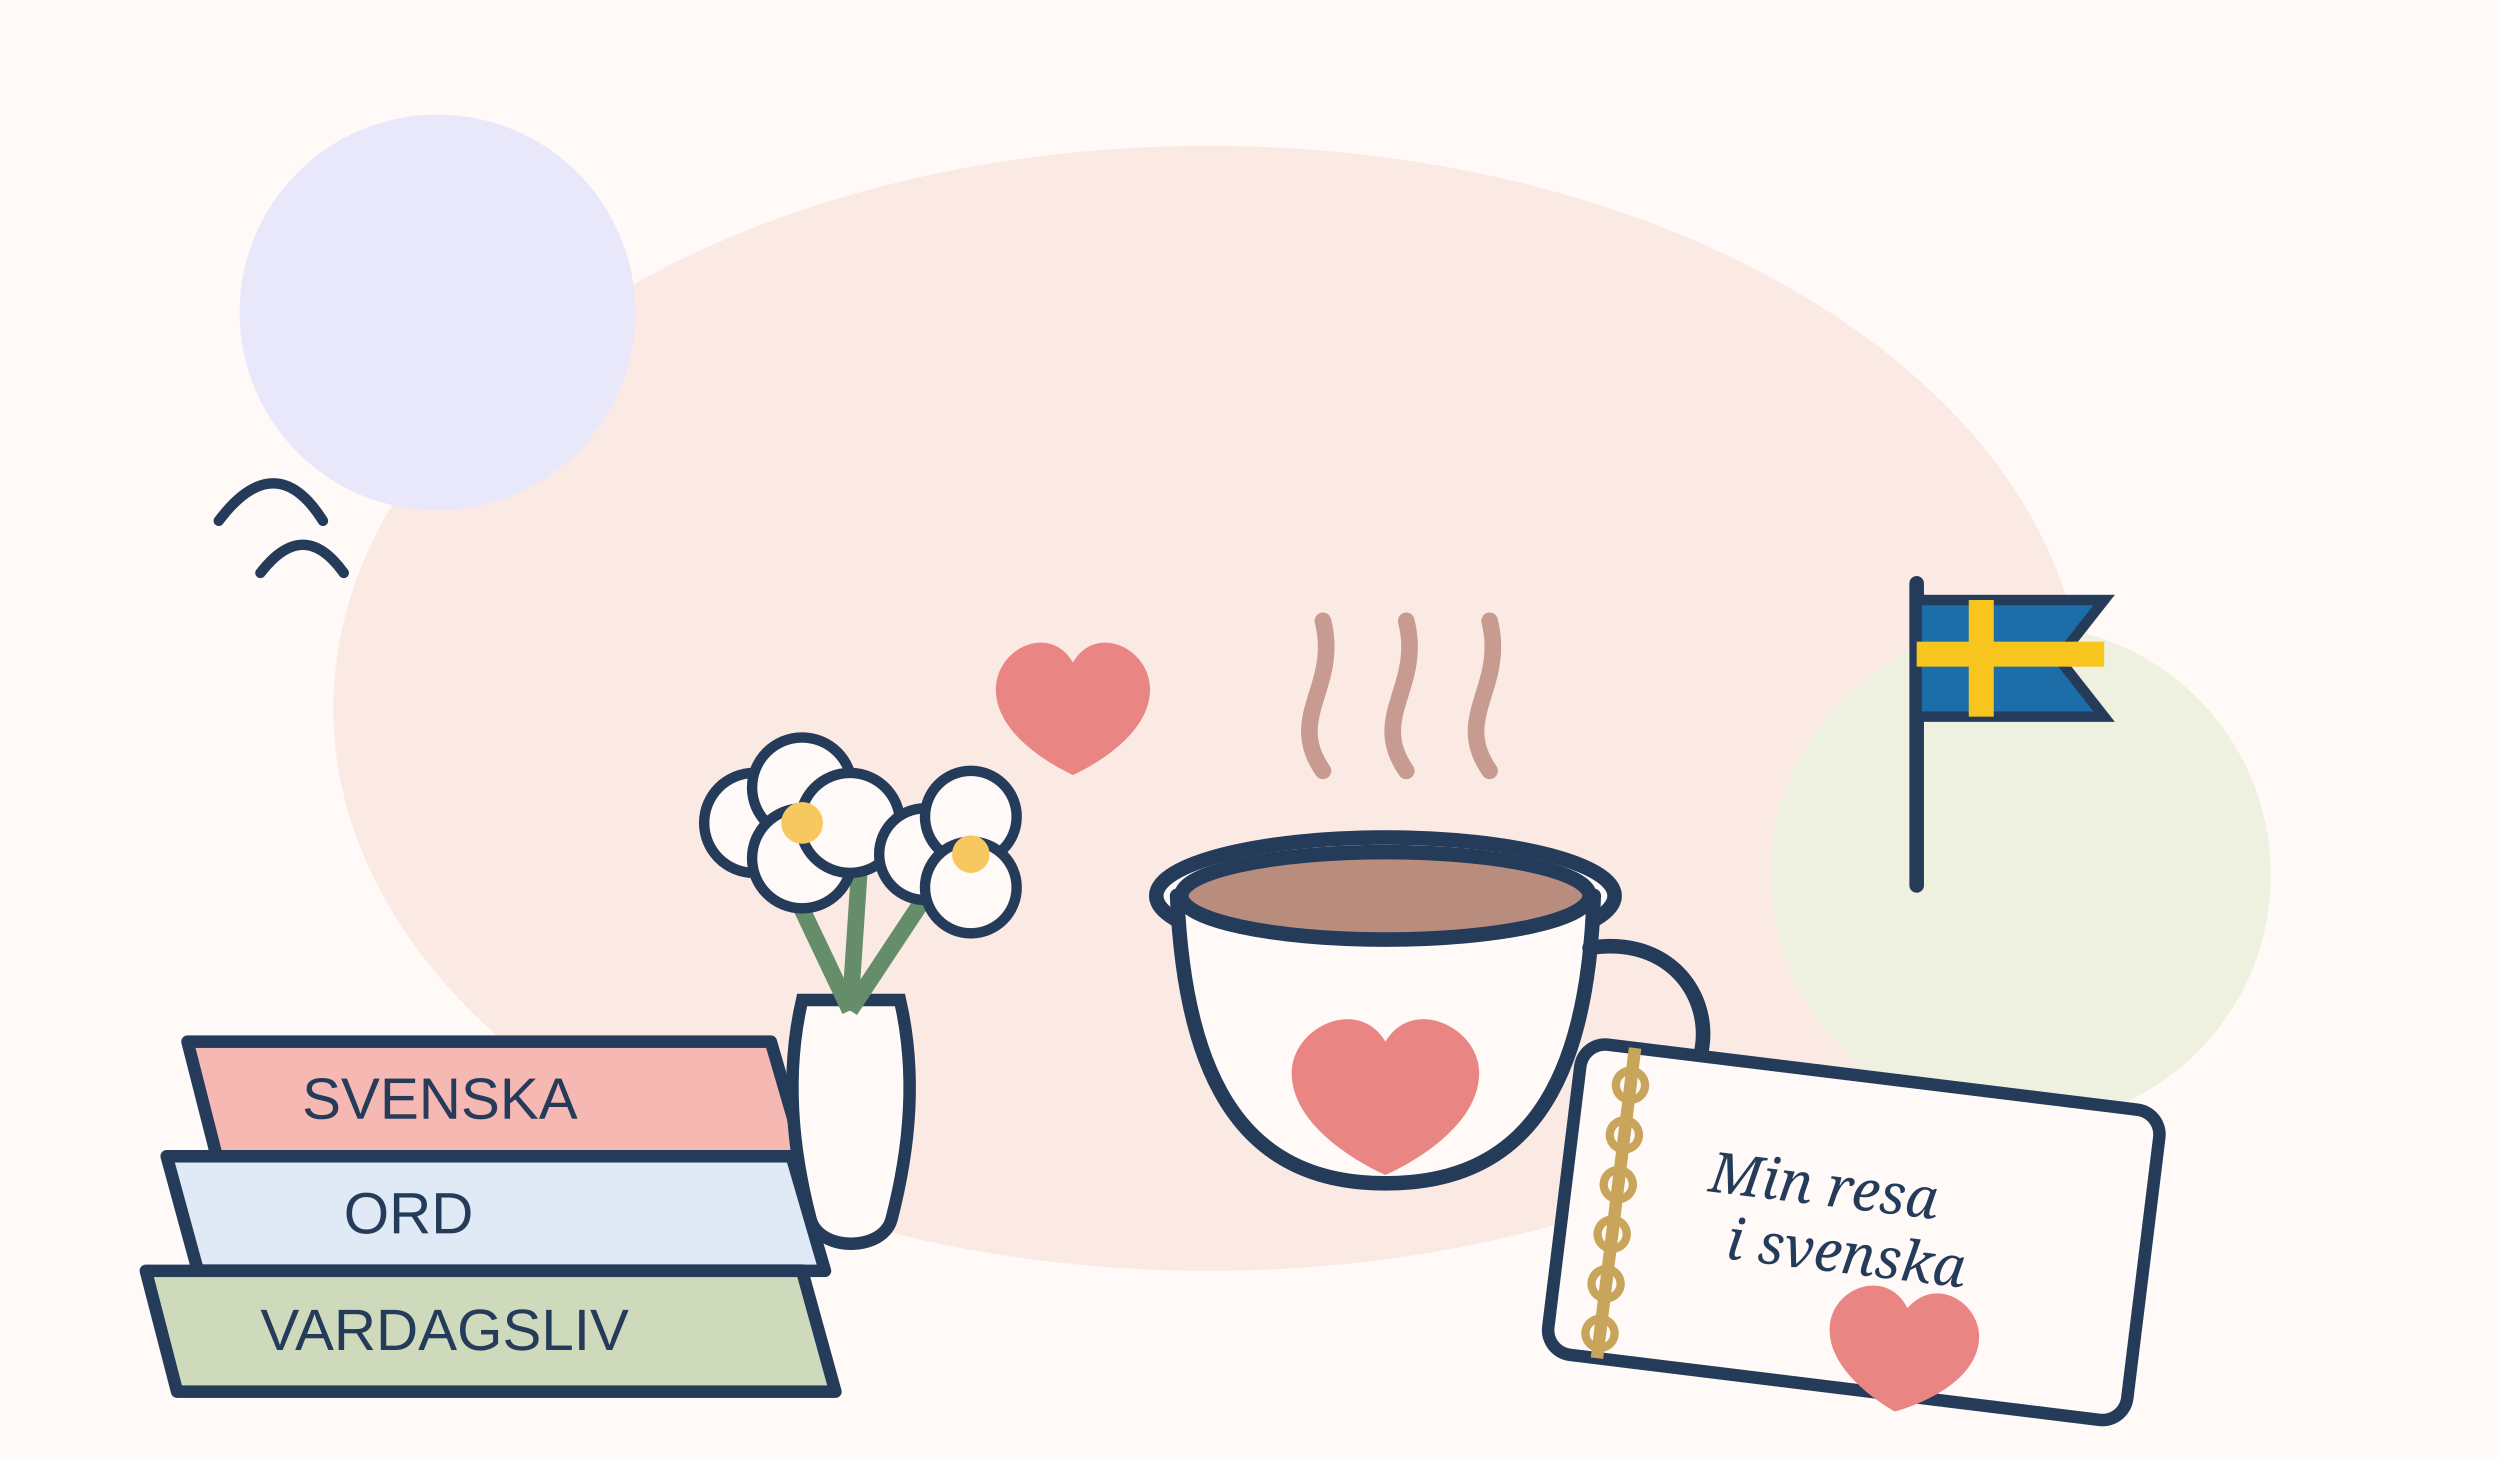
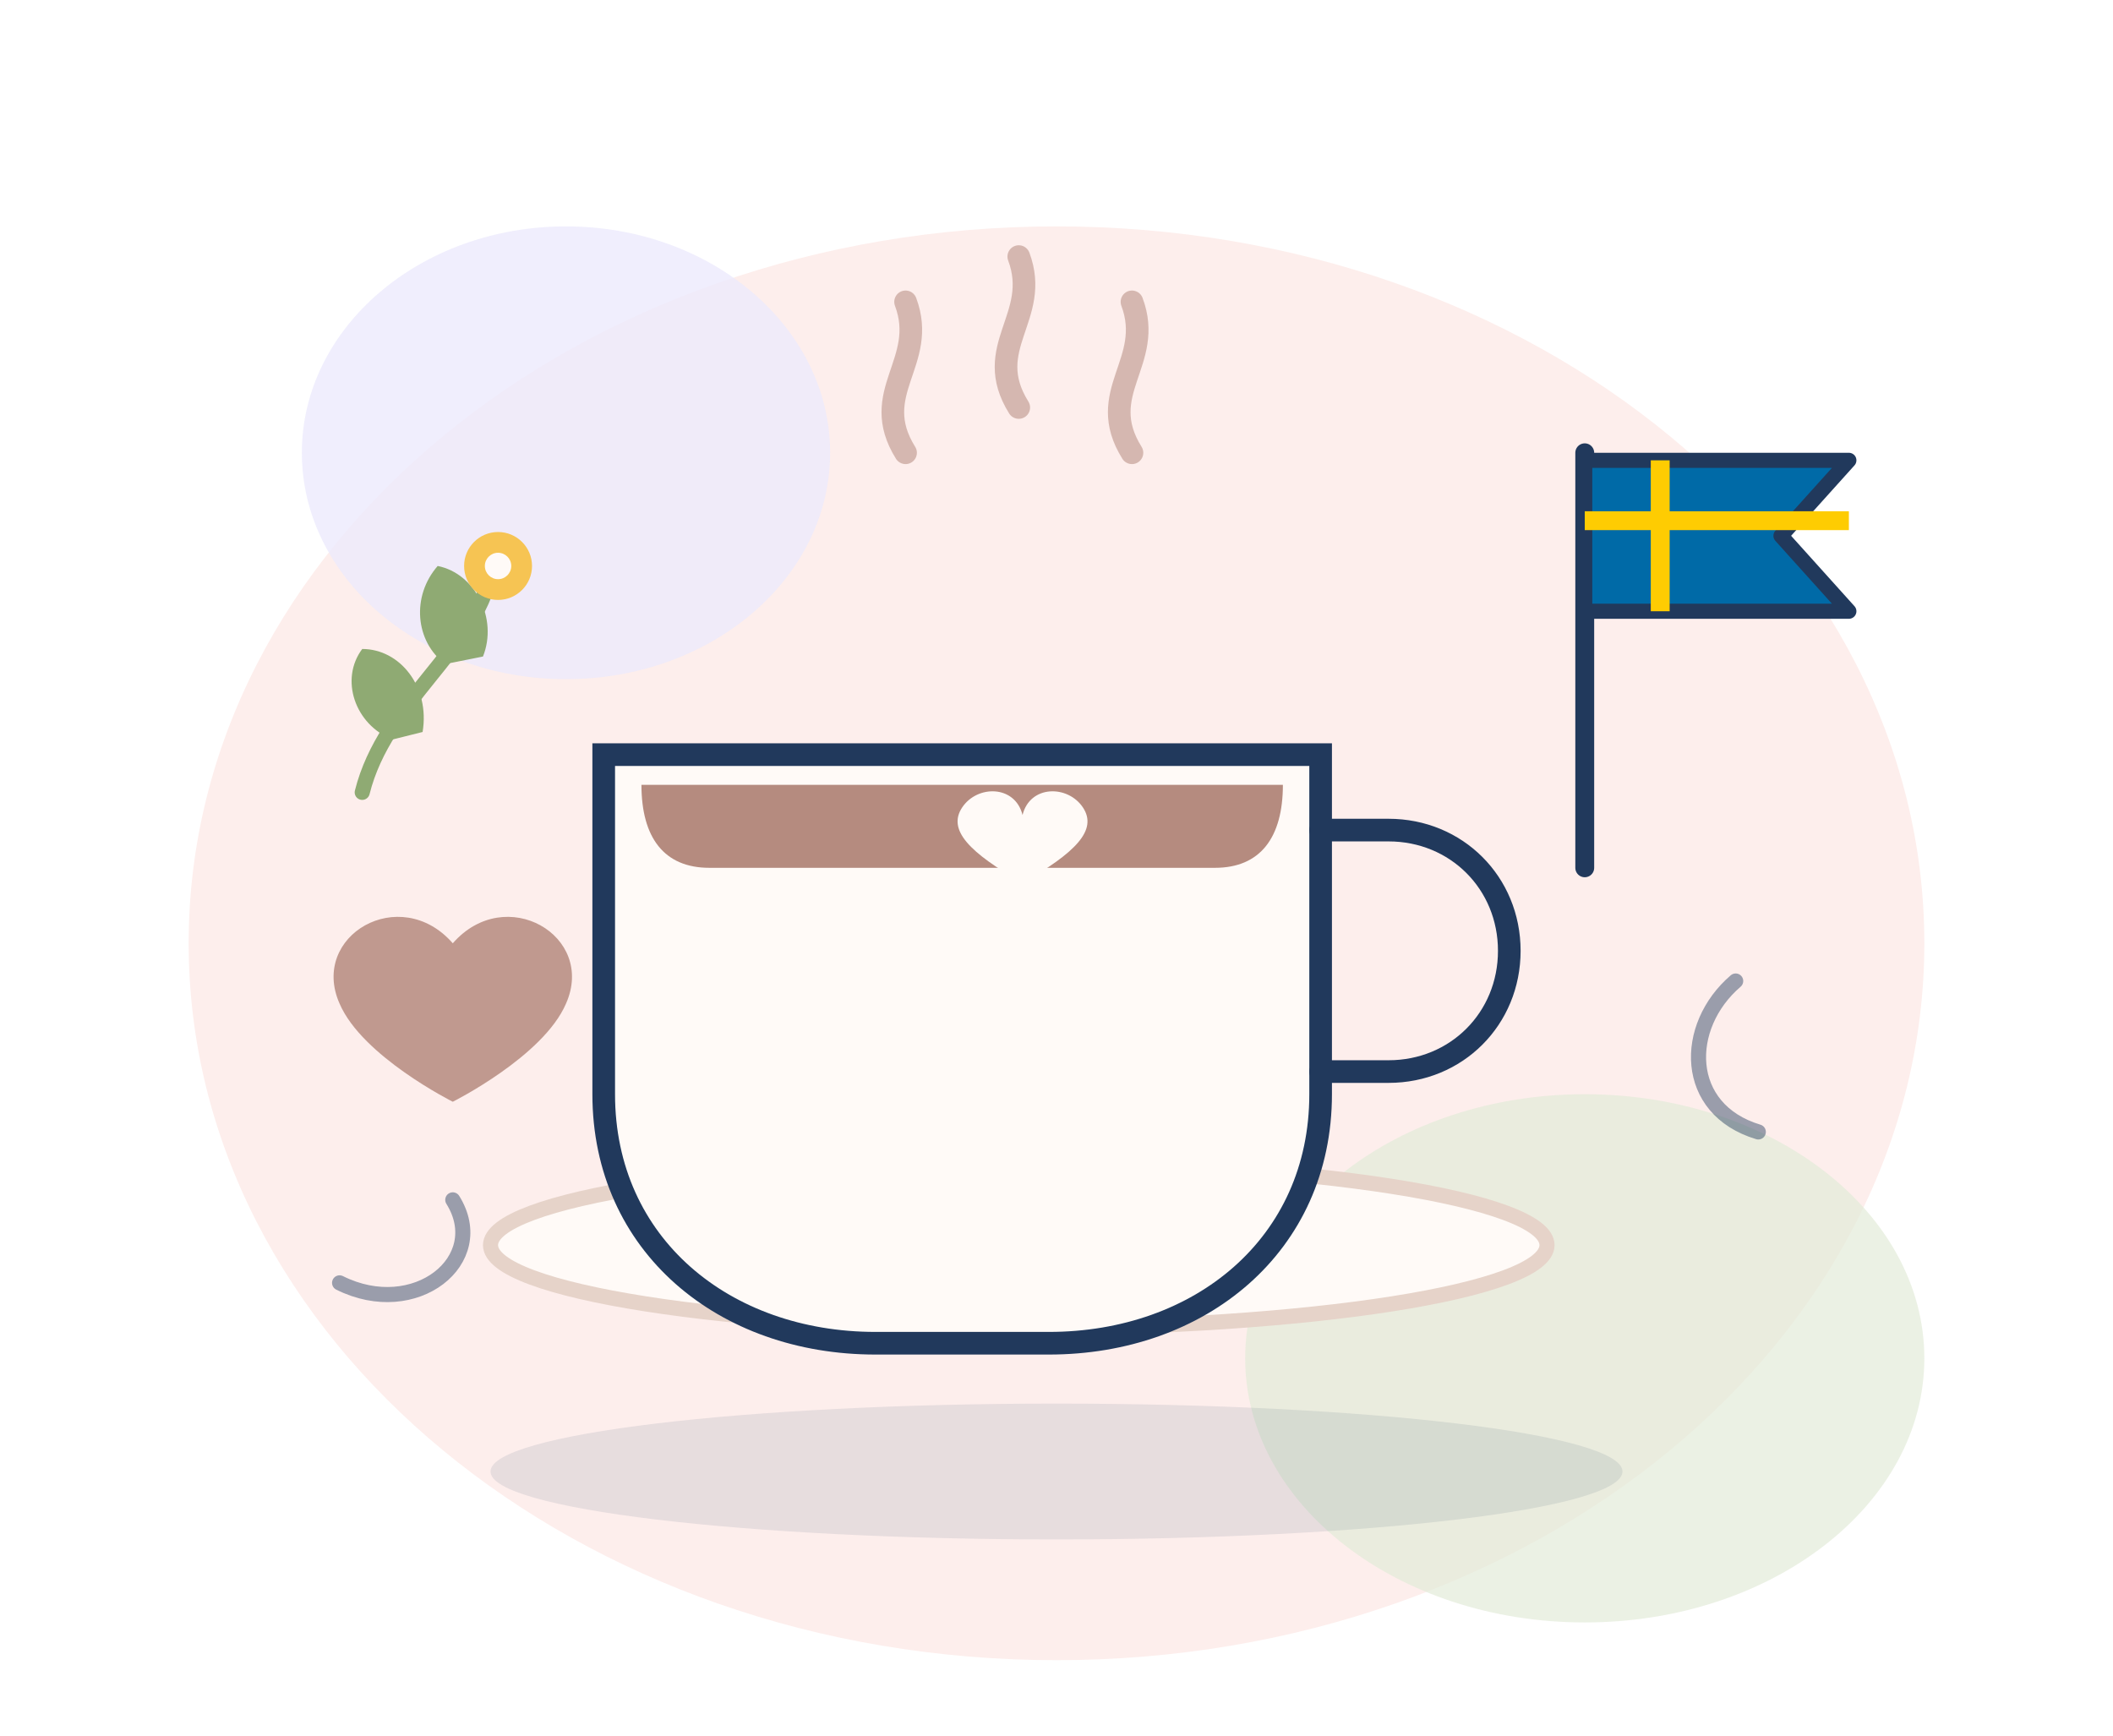
- <svg xmlns="http://www.w3.org/2000/svg" viewBox="0 0 1200 700">
-   <rect width="1200" height="700" fill="#fffaf7" />
-   <ellipse cx="580" cy="340" rx="420" ry="270" fill="#fbe9e4" />
-   <circle cx="210" cy="150" r="95" fill="#e9e8fa" />
-   <circle cx="970" cy="420" r="120" fill="#eef1df" />
-   <g stroke="#243b5a" stroke-width="6" stroke-linejoin="round">
-     <path d="M90 500h280l16 55H104z" fill="#f6b8b2" />
-     <path d="M80 555h300l16 55H95z" fill="#dfeaf6" />
-     <path d="M70 610h315l16 58H85z" fill="#cfd9bc" />
-   </g>
-   <text x="145" y="537" font-family="Arial" font-size="28" fill="#243b5a">SVENSKA</text>
-   <text x="165" y="592" font-family="Arial" font-size="28" fill="#243b5a">ORD</text>
-   <text x="125" y="648" font-family="Arial" font-size="28" fill="#243b5a">VARDAGSLIV</text>
-   <path d="M385 480c-8 35-5 70 4 105 4 16 35 16 39 0 9-35 12-70 4-105z" fill="#fffaf7" stroke="#243b5a" stroke-width="6" />
-   <line x1="408" y1="485" x2="370" y2="405" stroke="#668d6a" stroke-width="8" />
-   <line x1="408" y1="485" x2="414" y2="395" stroke="#668d6a" stroke-width="8" />
-   <line x1="408" y1="485" x2="455" y2="414" stroke="#668d6a" stroke-width="8" />
-   <g fill="#fffaf7" stroke="#243b5a" stroke-width="5">
-     <circle cx="362" cy="395" r="24" />
-     <circle cx="385" cy="378" r="24" />
-     <circle cx="385" cy="412" r="24" />
-     <circle cx="408" cy="395" r="24" />
-     <circle cx="444" cy="410" r="22" />
-     <circle cx="466" cy="392" r="22" />
-     <circle cx="466" cy="426" r="22" />
-   </g>
-   <circle cx="385" cy="395" r="10" fill="#f6c85f" />
-   <circle cx="466" cy="410" r="9" fill="#f6c85f" />
-   <g stroke="#243b5a" stroke-width="7" stroke-linecap="round" stroke-linejoin="round">
-     <ellipse cx="665" cy="430" rx="110" ry="28" fill="#fffaf7" />
-     <path d="M565 430c4 92 34 138 100 138 67 0 97-46 100-138z" fill="#fffaf7" />
-     <path d="M763 455c63-10 77 75 12 84" fill="none" />
-     <ellipse cx="665" cy="430" rx="98" ry="21" fill="#b88d7e" />
-   </g>
-   <path d="M665 500c-13-22-45-7-45 15 0 30 45 49 45 49s45-19 45-49c0-22-32-37-45-15z" fill="#e98583" />
-   <path d="M635 370c-18-26 8-40 0-72M675 370c-18-26 8-40 0-72M715 370c-18-26 8-40 0-72" fill="none" stroke="#c79b8f" stroke-width="8" stroke-linecap="round" />
-   <g transform="translate(760 500) rotate(7)">
-     <rect width="280" height="150" rx="12" fill="#fffaf7" stroke="#243b5a" stroke-width="6" />
-     <line x1="25" y1="0" x2="25" y2="150" stroke="#c8a55a" stroke-width="6" />
-     <g stroke="#c8a55a" stroke-width="4" fill="none">
-       <circle cx="25" cy="18" r="7" />
-       <circle cx="25" cy="42" r="7" />
-       <circle cx="25" cy="66" r="7" />
-       <circle cx="25" cy="90" r="7" />
-       <circle cx="25" cy="114" r="7" />
-       <circle cx="25" cy="138" r="7" />
-     </g>
-     <text x="68" y="64" font-family="Georgia" font-style="italic" font-size="27" fill="#243b5a">Min resa</text>
-     <text x="80" y="95" font-family="Georgia" font-style="italic" font-size="27" fill="#243b5a">i svenska</text>
-     <path d="M170 108c-12-18-36-6-36 12 0 24 36 38 36 38s36-14 36-38c0-18-24-30-36-12z" fill="#e98583" />
-   </g>
-   <g transform="translate(920 280)">
-     <line x1="0" y1="0" x2="0" y2="145" stroke="#243b5a" stroke-width="7" stroke-linecap="round" />
-     <path d="M0 8h90l-22 28 22 28H0z" fill="#1d6da8" stroke="#243b5a" stroke-width="5" />
-     <rect x="25" y="8" width="12" height="56" fill="#f7c51d" />
-     <rect x="0" y="28" width="90" height="12" fill="#f7c51d" />
-   </g>
-   <path d="M515 318c-11-19-37-7-37 13 0 25 37 41 37 41s37-16 37-41c0-20-26-32-37-13z" fill="#e98583" />
-   <path d="M105 250c18-24 35-24 50 0" fill="none" stroke="#243b5a" stroke-width="5" stroke-linecap="round" />
-   <path d="M125 275c14-18 27-18 40 0" fill="none" stroke="#243b5a" stroke-width="5" stroke-linecap="round" />
+ <svg xmlns="http://www.w3.org/2000/svg" viewBox="0 0 560 460" role="img" aria-labelledby="heroIllTitle">
+   <ellipse cx="280" cy="250" rx="230" ry="190" fill="#fdeeec" />
+   <ellipse cx="150" cy="120" rx="70" ry="60" fill="#eceafc" opacity="0.8" />
+   <ellipse cx="420" cy="360" rx="90" ry="70" fill="#e3ebd9" opacity="0.7" />
+   <ellipse cx="280" cy="390" rx="150" ry="18" fill="#21395c" opacity="0.10" />
+   <path d="M240 120c-10-16 6-24 0-40M270 108c-10-16 6-24 0-40M300 120c-10-16 6-24 0-40" fill="none" stroke="#b58b7f" stroke-width="6" stroke-linecap="round" opacity="0.55" />
+   <ellipse cx="270" cy="330" rx="140" ry="22" fill="#fffaf7" stroke="#e6d3c9" stroke-width="4" />
+   <path d="M160 200h190v90c0 40-32 66-72 66h-46c-40 0-72-26-72-66v-90z" fill="#fffaf7" stroke="#21395c" stroke-width="6" />
+   <path d="M350 220h18c18 0 32 14 32 32s-14 32-32 32h-18" fill="none" stroke="#21395c" stroke-width="6" stroke-linecap="round" />
+   <path d="M170 208h170c0 14-6 22-18 22H188c-12 0-18-8-18-22z" fill="#b58b7f" />
+   <path d="M255 214c4-6 14-6 16 2 2-8 12-8 16-2 4 6-2 12-16 20-14-8-20-14-16-20z" fill="#fffaf7" />
+   <line x1="420" y1="120" x2="420" y2="230" stroke="#21395c" stroke-width="5" stroke-linecap="round" />
+   <path d="M420 122h70l-18 20 18 20h-70z" fill="#006aa7" stroke="#21395c" stroke-width="4" stroke-linejoin="round" />
+   <path d="M440 122v40M420 138h70" stroke="#fecc02" stroke-width="5" />
+   <path d="M96 210c6-24 30-38 34-58" fill="none" stroke="#8faa73" stroke-width="4" stroke-linecap="round" />
+   <path d="M104 196c-10-4-14-16-8-24 10 0 18 10 16 22M118 176c-8-6-9-18-2-26 10 2 16 14 12 24" fill="#8faa73" />
+   <circle cx="132" cy="150" r="9" fill="#f6c453" />
+   <circle cx="132" cy="150" r="3.5" fill="#fffaf7" />
+   <path d="M120 250c-14-16-38-2-30 16 6 14 30 26 30 26s24-12 30-26c8-18-16-32-30-16z" fill="#b58b7f" opacity="0.85" />
+   <path d="M90 340c20 10 40-6 30-22" fill="none" stroke="#21395c" stroke-width="4" stroke-linecap="round" opacity="0.45" />
+   <path d="M460 260c-14 12-14 34 6 40" fill="none" stroke="#21395c" stroke-width="4" stroke-linecap="round" opacity="0.45" />
</svg>
